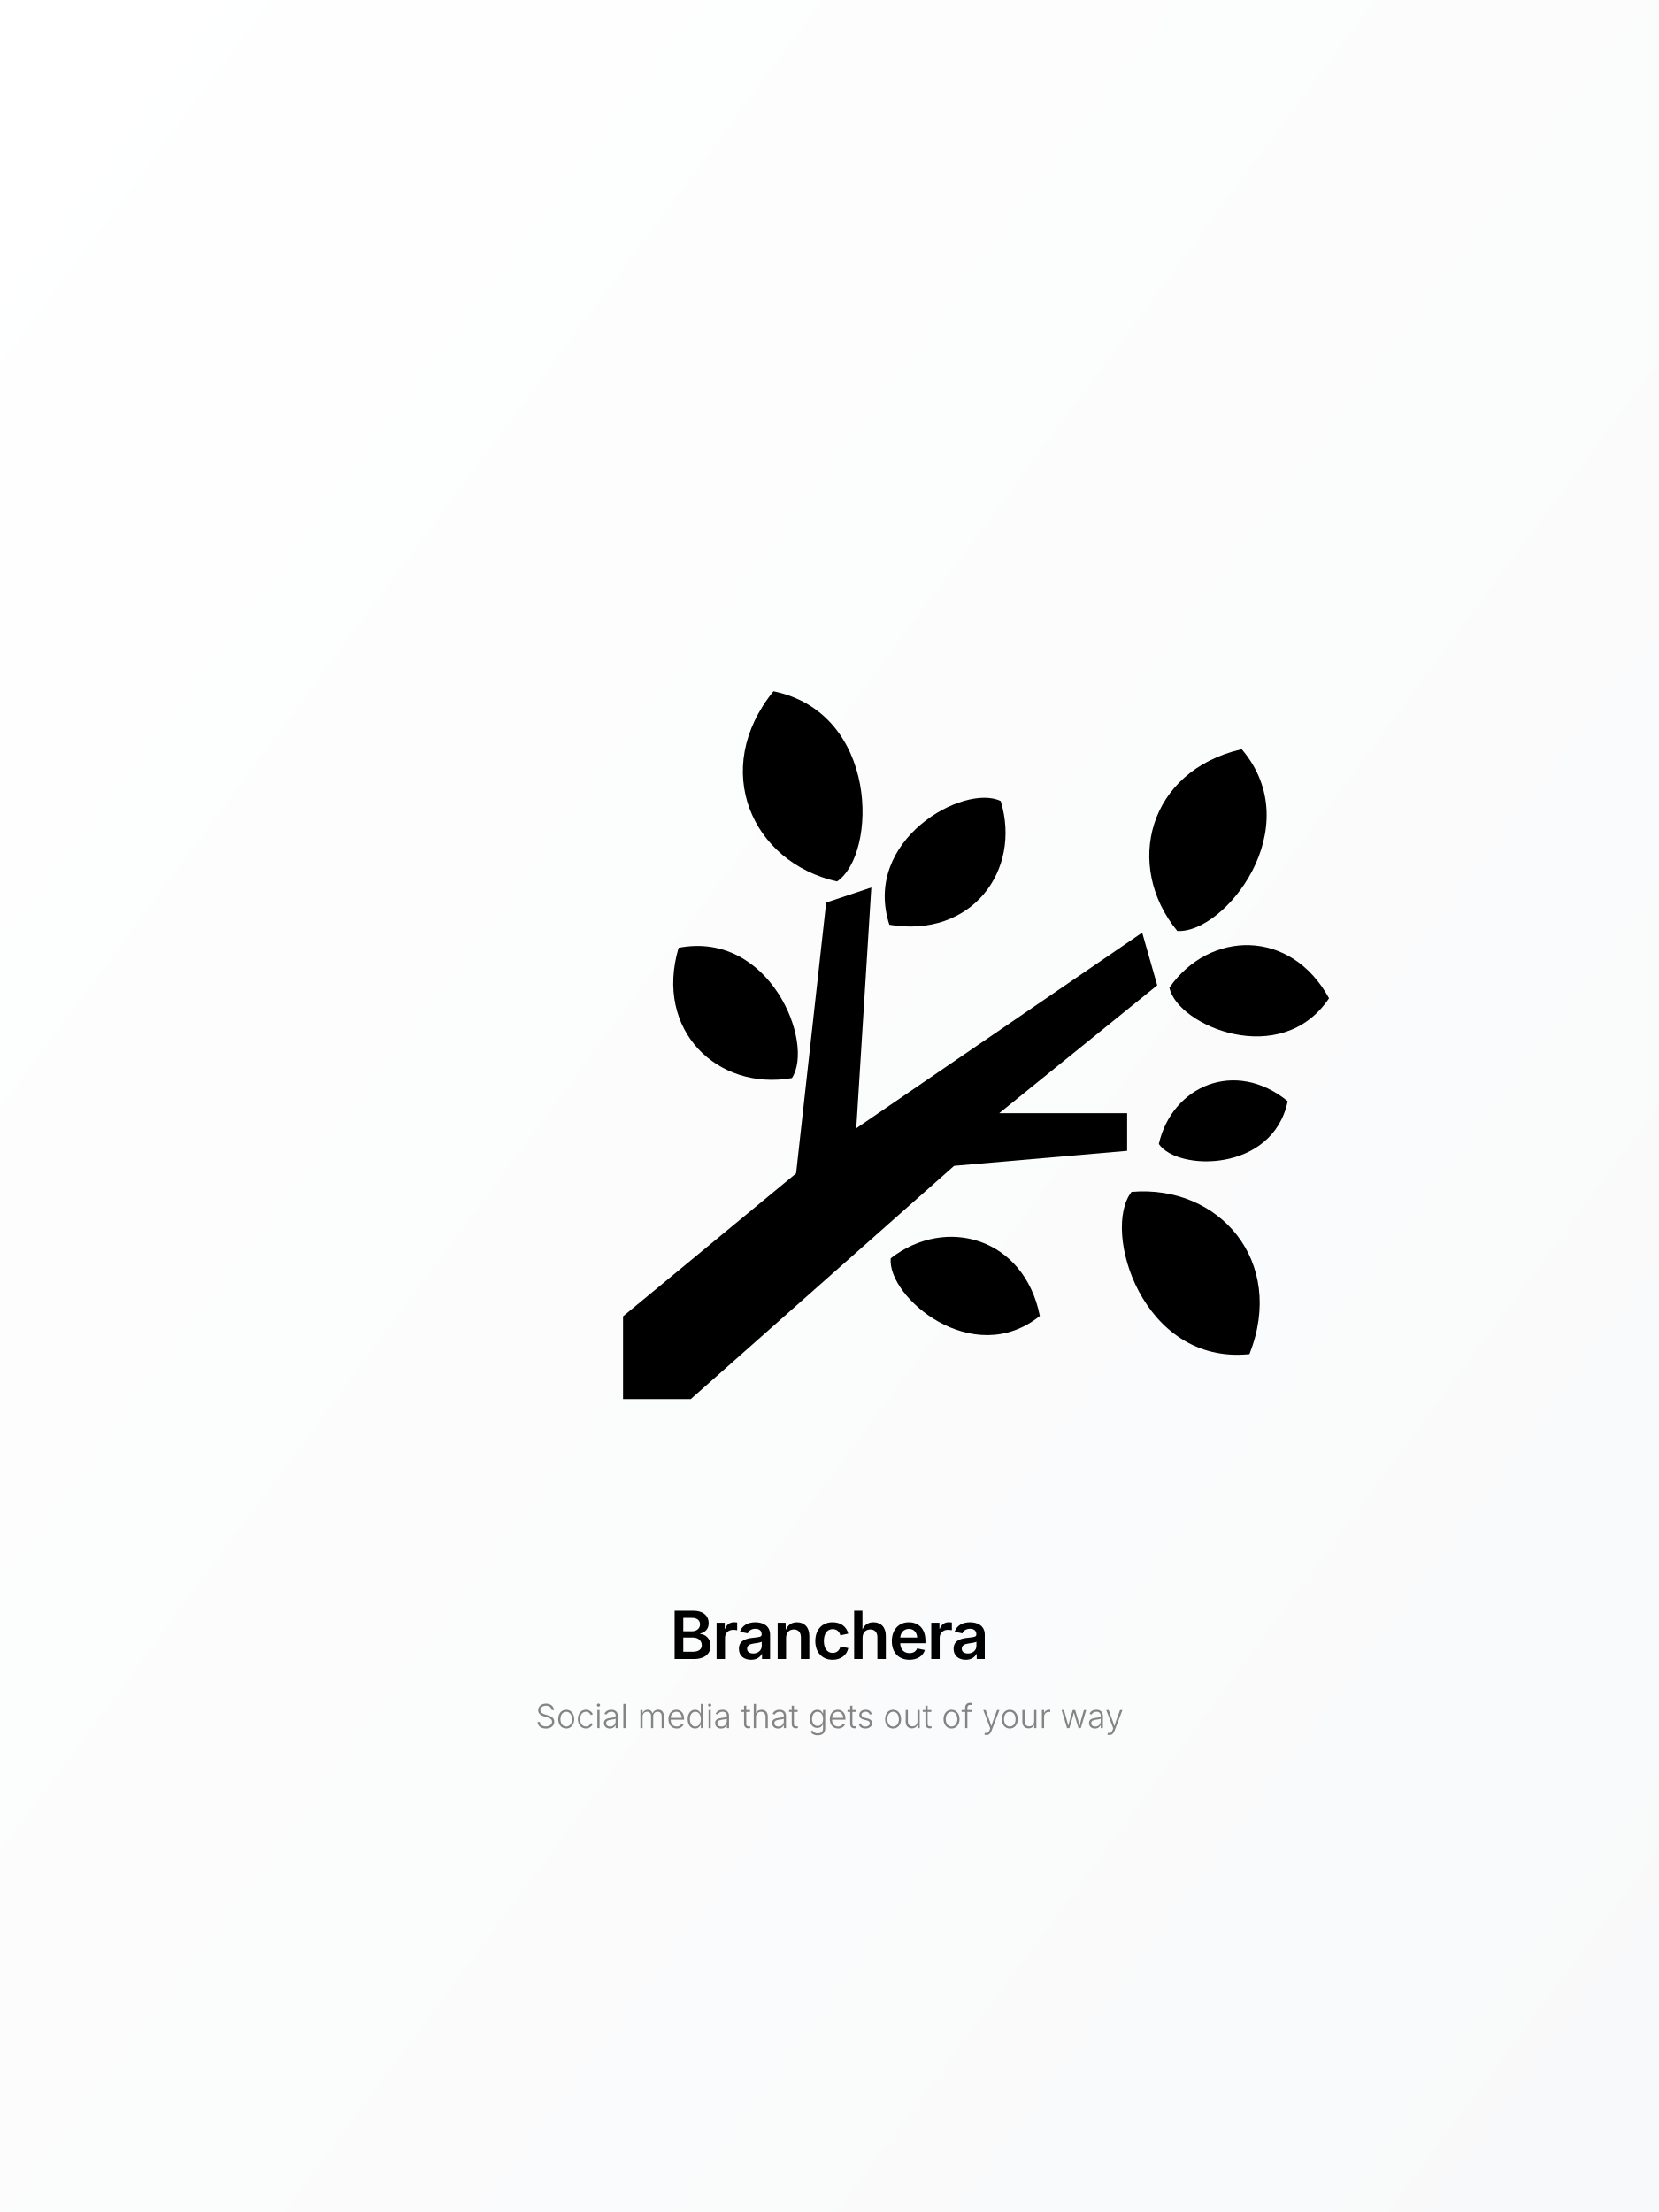
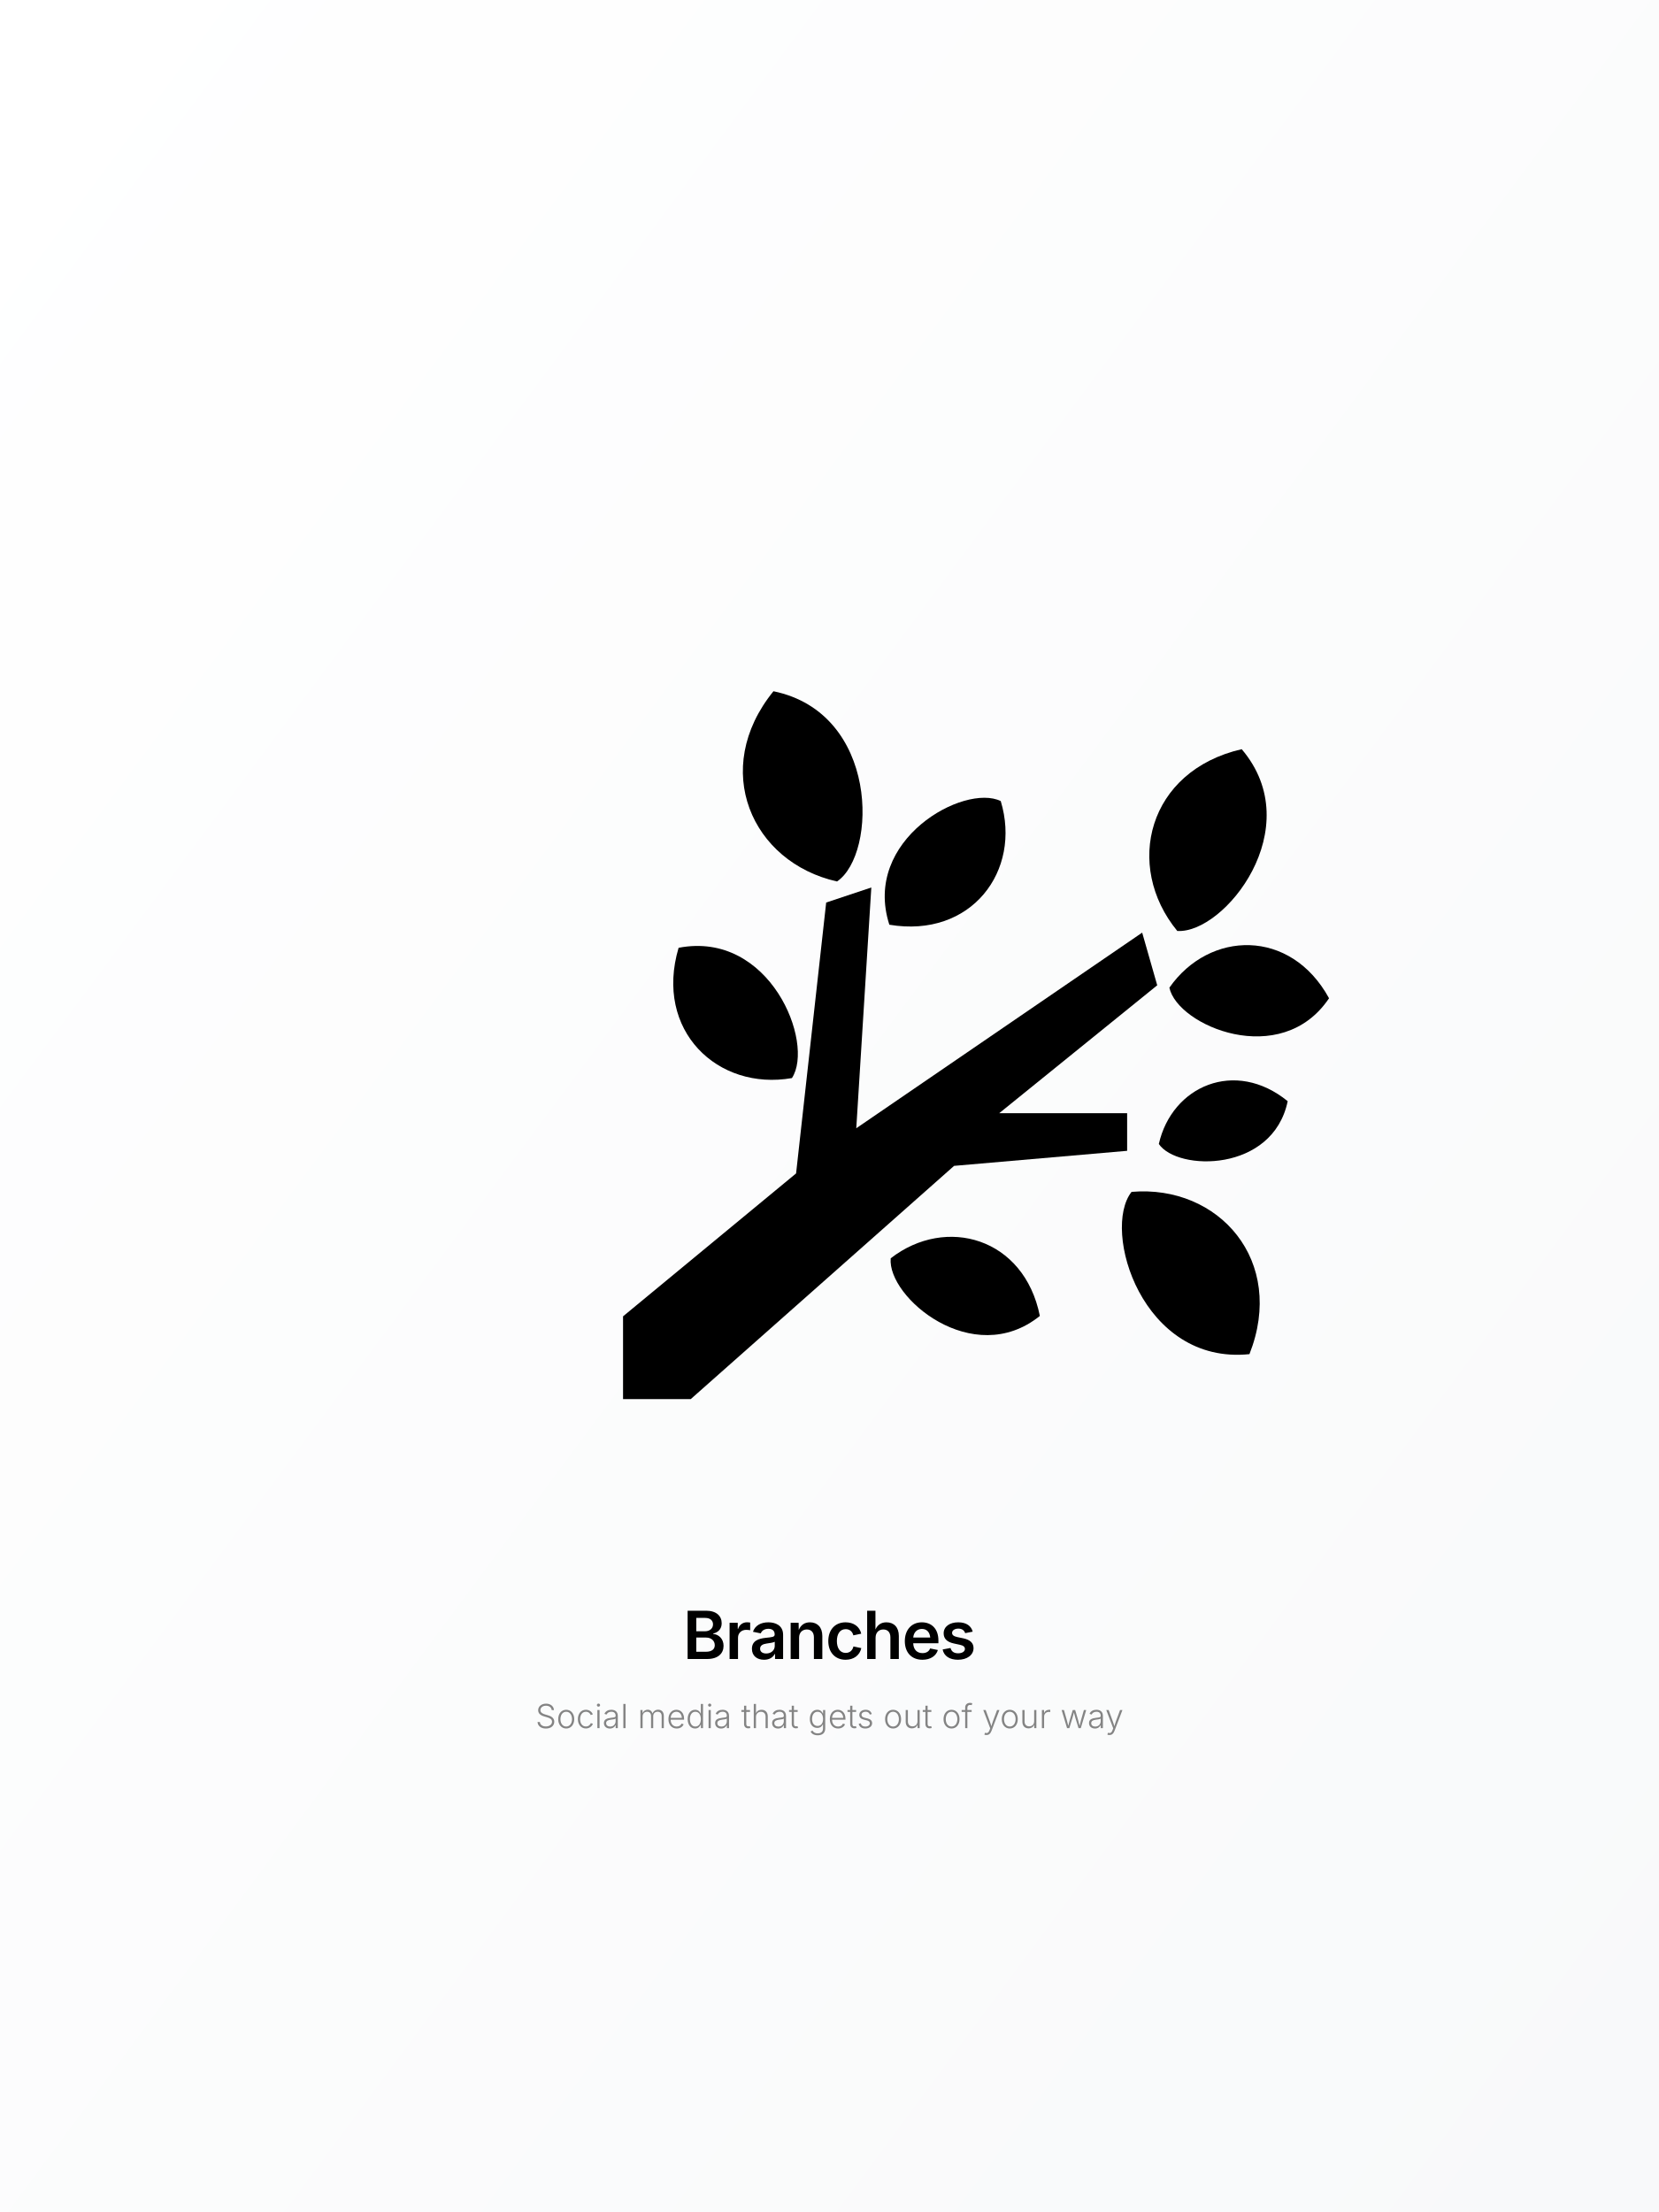
<svg xmlns="http://www.w3.org/2000/svg" width="1200" height="1600">
  <defs>
    <linearGradient id="bgGradient" x1="0%" y1="0%" x2="100%" y2="100%">
      <stop offset="0%" style="stop-color:#ffffff;stop-opacity:1" />
      <stop offset="100%" style="stop-color:#f8f9fa;stop-opacity:1" />
    </linearGradient>
  </defs>
  <rect width="1200" height="1600" fill="url(#bgGradient)" />
  <g transform="translate(450, 500)">
    <g>
      <polygon fill="#000000" points="365.284,332.418 365.284,305.202 272.767,305.202 387.051,212.689 376.17,174.592 169.368,316.092          180.253,141.939 147.601,152.828 125.83,348.761 0.664,452.14 0.664,512 49.643,512 240.114,343.3" />
      <path fill="#000000" d="M448.163,41.908c-67.94,15.609-85.271,84.366-46.608,131.48C435.48,175.564,496.759,99.05,448.163,41.908z" />
      <path fill="#000000" d="M388.215,327.476c13.457,19.787,82.469,20.759,93.207-30.955C443.376,265.519,397.673,285.616,388.215,327.476z" />
      <path fill="#000000" d="M194.275,410.152c-2.594,28.061,59.378,80.659,107.876,41.708C290.815,395.196,234.234,379.221,194.275,410.152z" />
      <path fill="#000000" d="M395.844,214.419c5.895,27.582,80.787,59.318,115.492,7.646C483.585,171.331,424.774,172.95,395.844,214.419z" />
      <path fill="#000000" d="M273.866,79.44c-26.323-12.93-100.453,27.83-80.575,89.436C252.613,178.872,289.141,129.774,273.866,79.44z" />
      <path fill="#000000" d="M155.457,137.594C184.645,117.665,185.881,15.721,109.463,0C63.772,56.297,93.599,123.747,155.457,137.594z" />
      <path fill="#000000" d="M122.828,279.804c16.633-25.486-16.028-106.951-81.979-94.235C23.096,245.414,69.069,289.203,122.828,279.804z" />
      <path fill="#000000" d="M368.488,362.114c-21.842,27.79,7.657,125.373,85.267,117.377C480.386,412.058,431.645,356.709,368.488,362.114z" />
    </g>
  </g>
  <text x="600" y="1200" font-family="system-ui, -apple-system, sans-serif" font-size="48" font-weight="600" text-anchor="middle" fill="black" letter-spacing="-1">
-     Branchera
+     Branches
  </text>
  <text x="600" y="1250" font-family="system-ui, -apple-system, sans-serif" font-size="24" font-weight="300" text-anchor="middle" fill="#666666" opacity="0.8">
    Social media that gets out of your way
  </text>
</svg>
